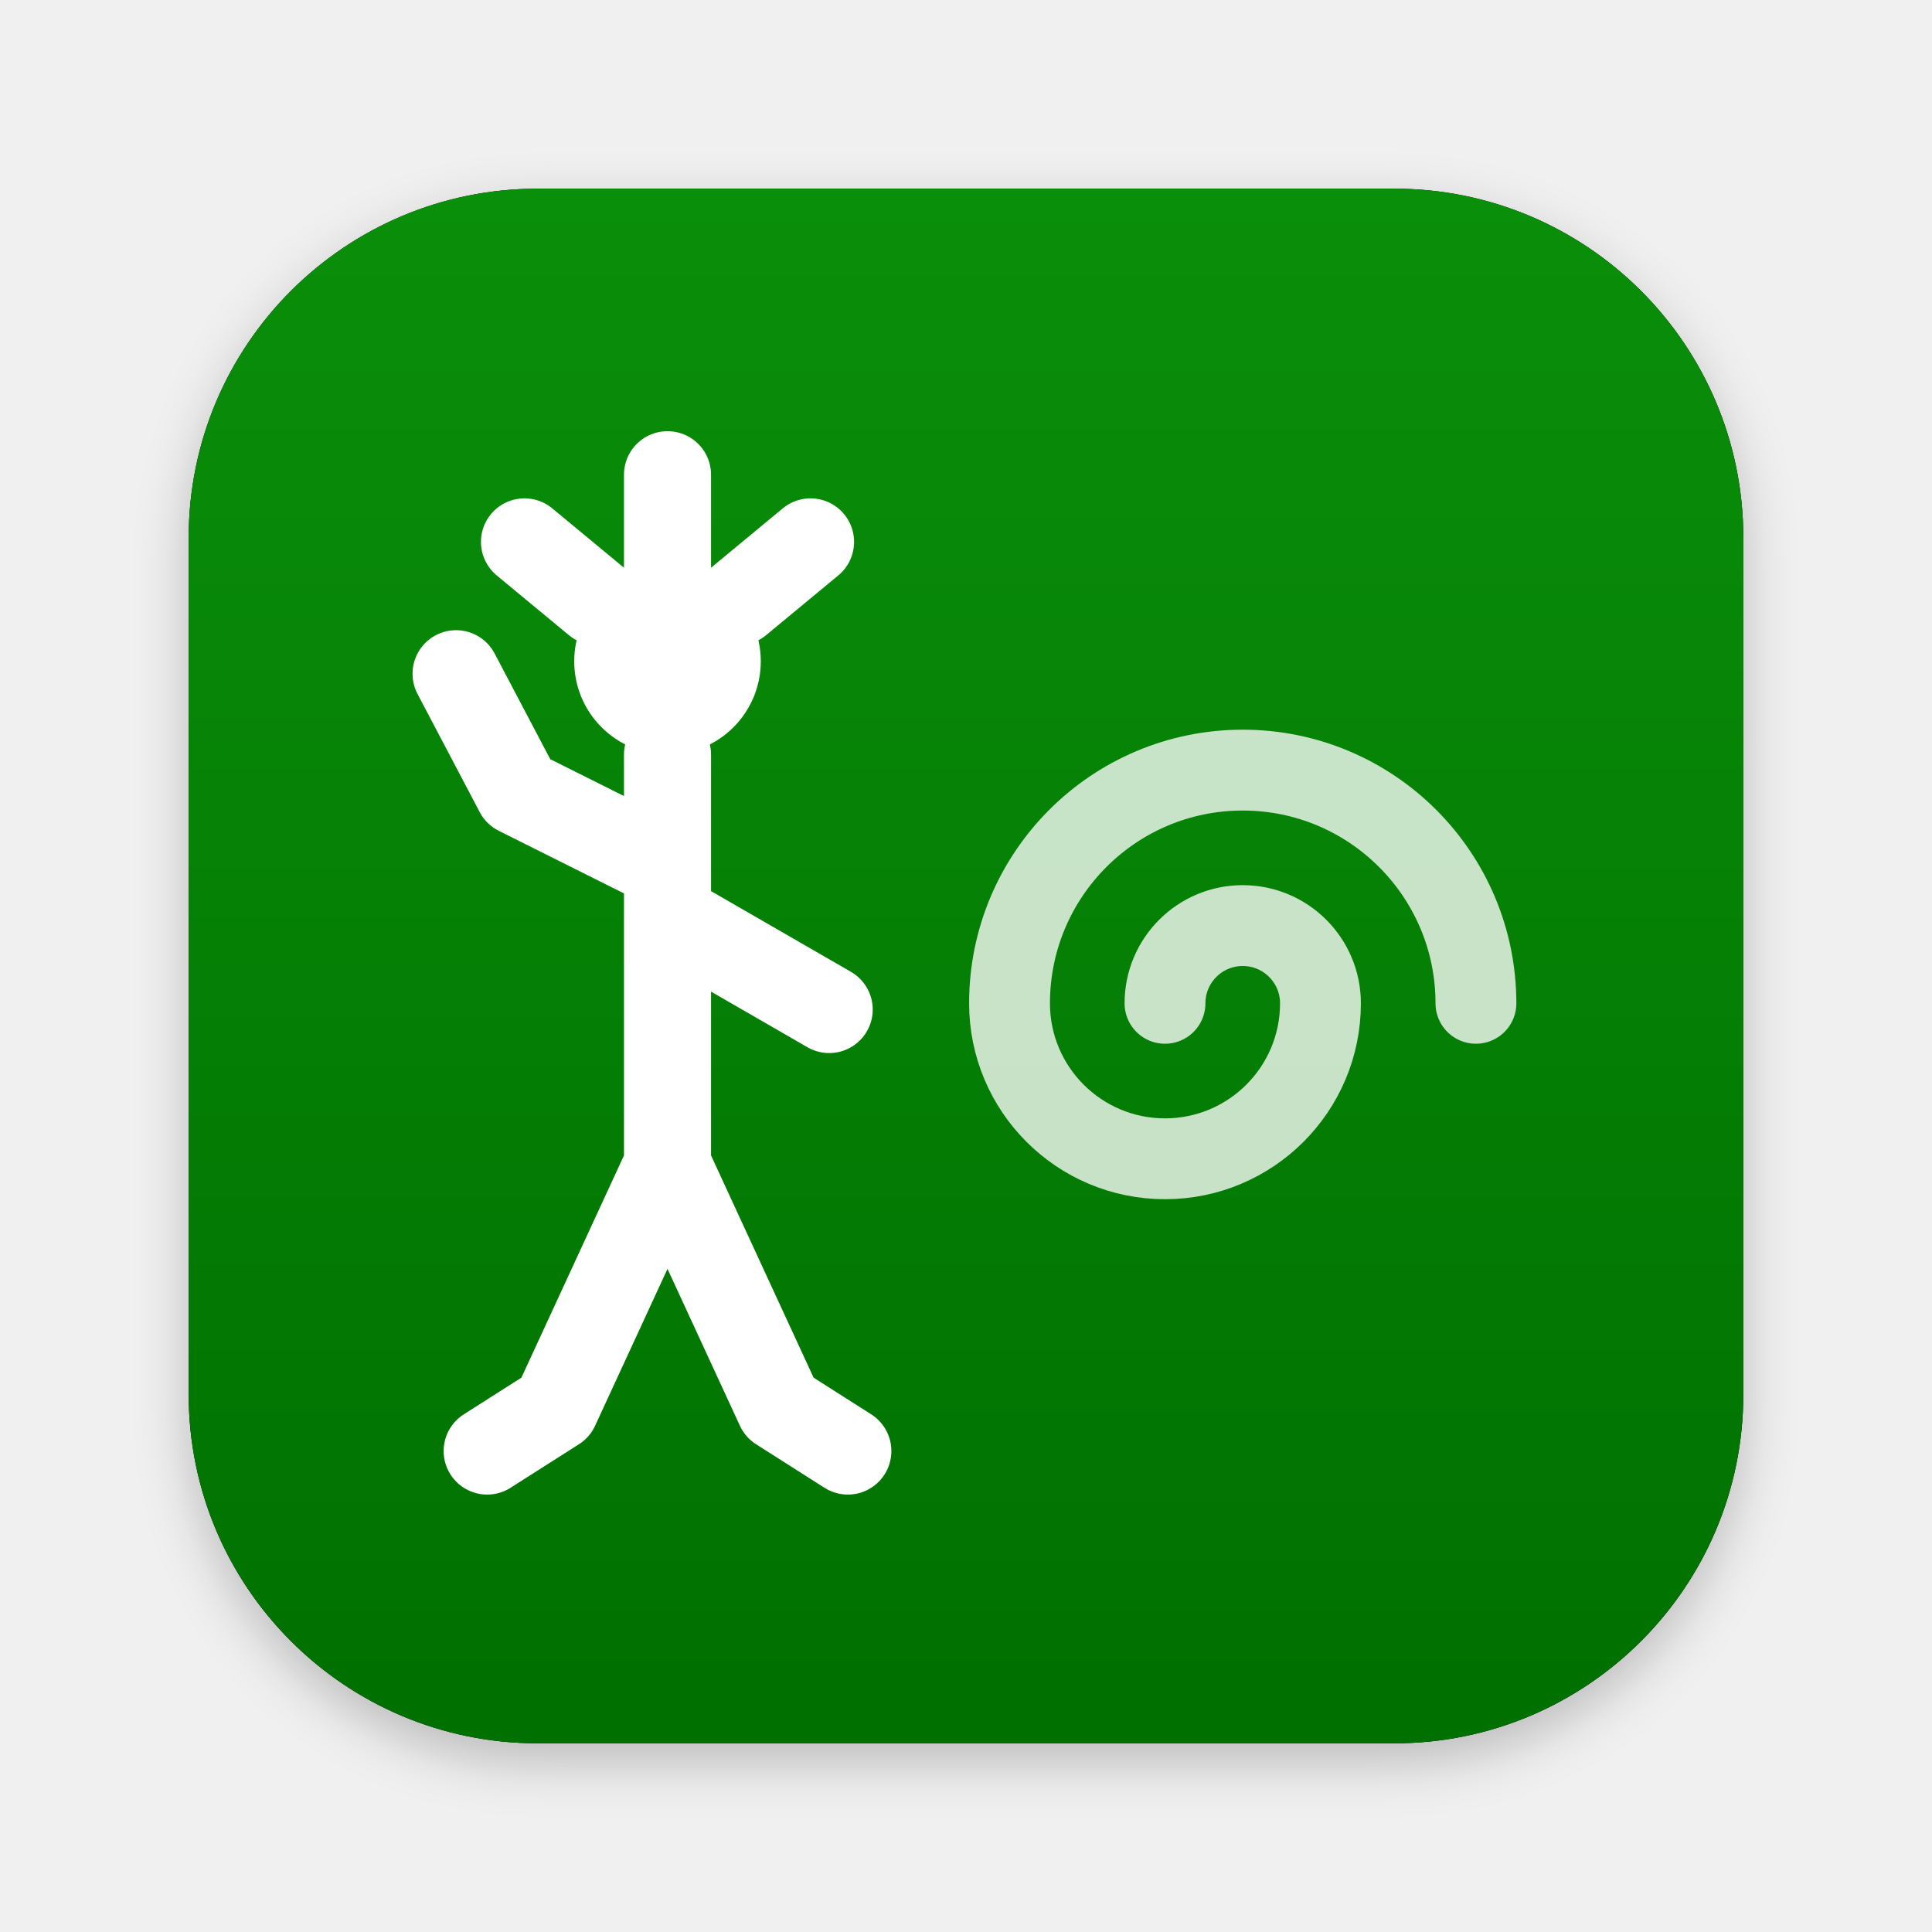
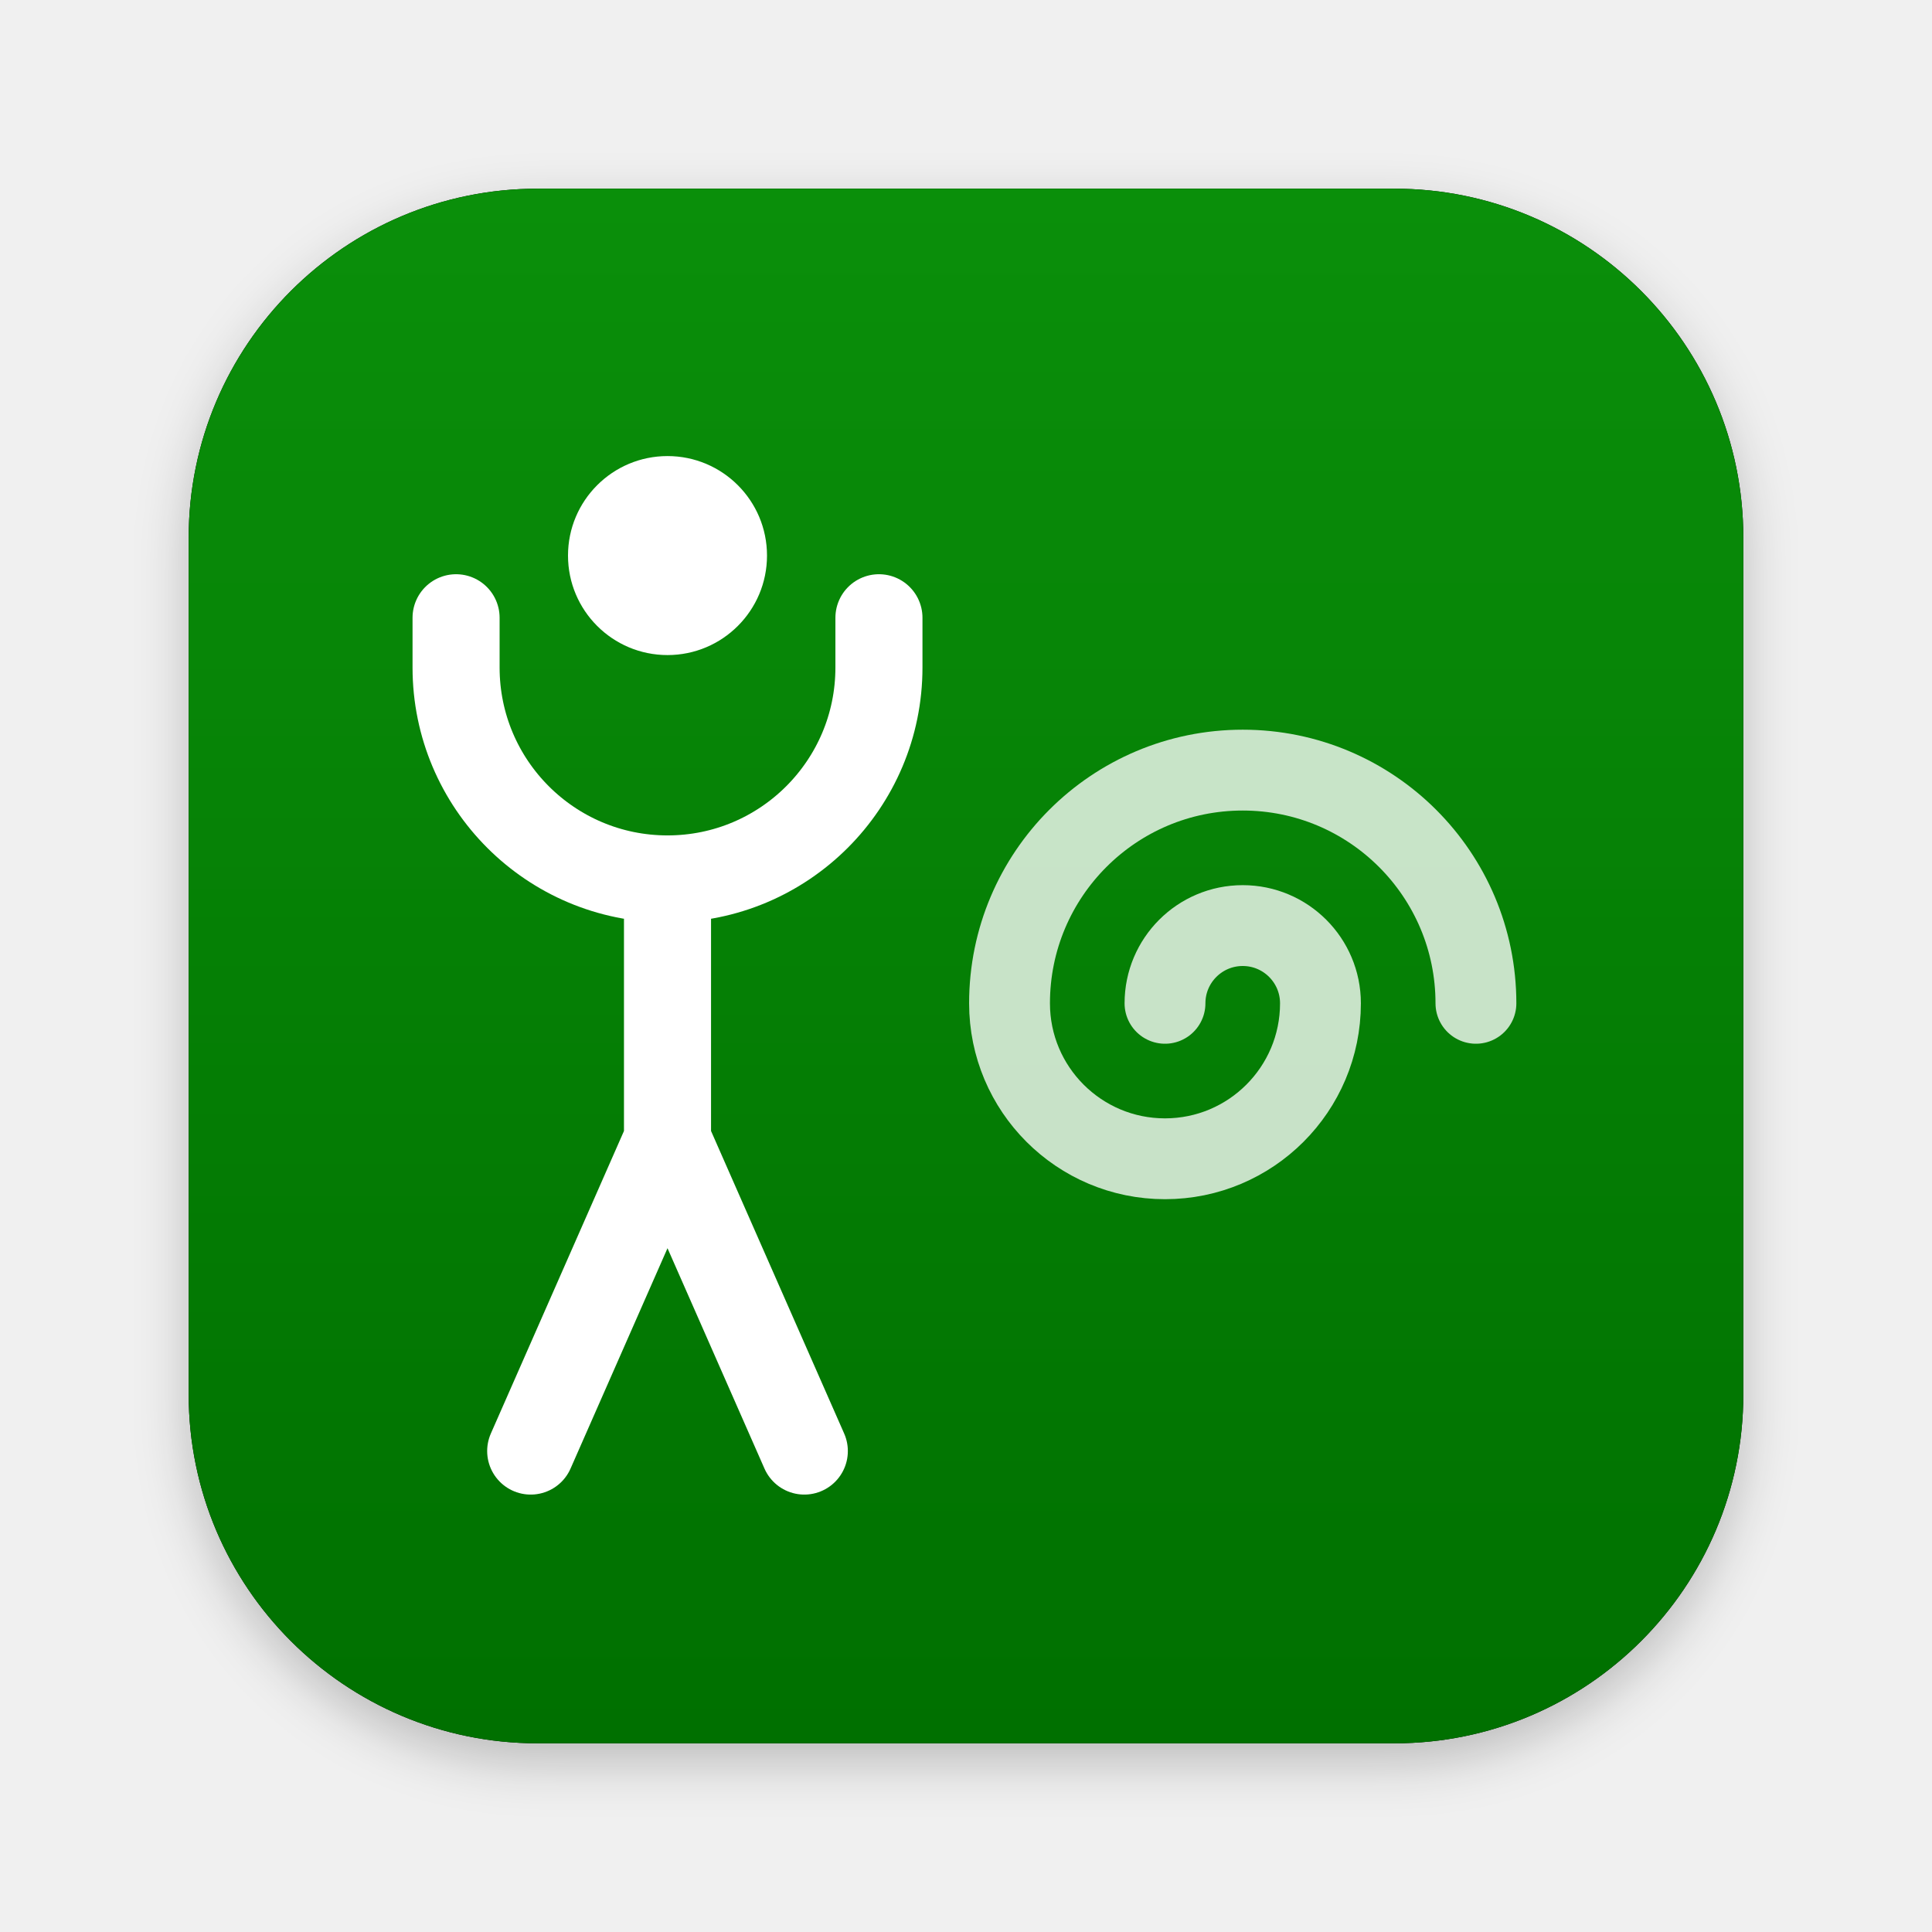
<svg xmlns="http://www.w3.org/2000/svg" viewBox="0 0 1024 1024" role="img" aria-label="Glyph">
  <defs>
    <linearGradient id="g" x1="0" y1="0" x2="0" y2="1">
      <stop offset="0" stop-color="#0a8f0a" />
      <stop offset="1" stop-color="#007000" />
    </linearGradient>
    <filter id="s" x="-10%" y="-10%" width="120%" height="125%">
      <feDropShadow dx="0" dy="10" stdDeviation="14" flood-color="#000" flood-opacity=".22" />
    </filter>
  </defs>
  <rect x="100" y="100" width="824" height="824" rx="185" filter="url(#s)" />
  <rect x="100" y="100" width="824" height="824" rx="185" fill="url(#g)" />
  <g transform="translate(182.4 182.4) scale(6.592)">
    <g fill="none" stroke="#fff" stroke-linecap="round" stroke-linejoin="round">
-       <path d="M26 18V10.5M20.3 20.7 14.5 15.9M31.7 20.7 37.5 15.9M26 33v33M26 42 14 36 9 26.5M26 46l13 7.5M26 66 17 85.5 11.5 89M26 66l9 19.5 5.5 3.5" stroke-width="7" />
-       <circle cx="26" cy="25.5" r="7.5" fill="#fff" stroke="none" />
+       <circle cx="26" cy="17" r="8" fill="#fff" stroke="none" />
+       <path d="M9 22v4a17 17 0 0 0 34 0v-4M26 43v21M26 64 15 89M26 64l11 25" stroke-width="7" />
      <path d="M66 53a6.25 6.25 0 0 1 12.5 0 12.5 12.5 0 0 1-25 0 18.75 18.75 0 0 1 37.5 0" stroke-width="6.5" stroke-opacity=".78" />
    </g>
  </g>
</svg>
